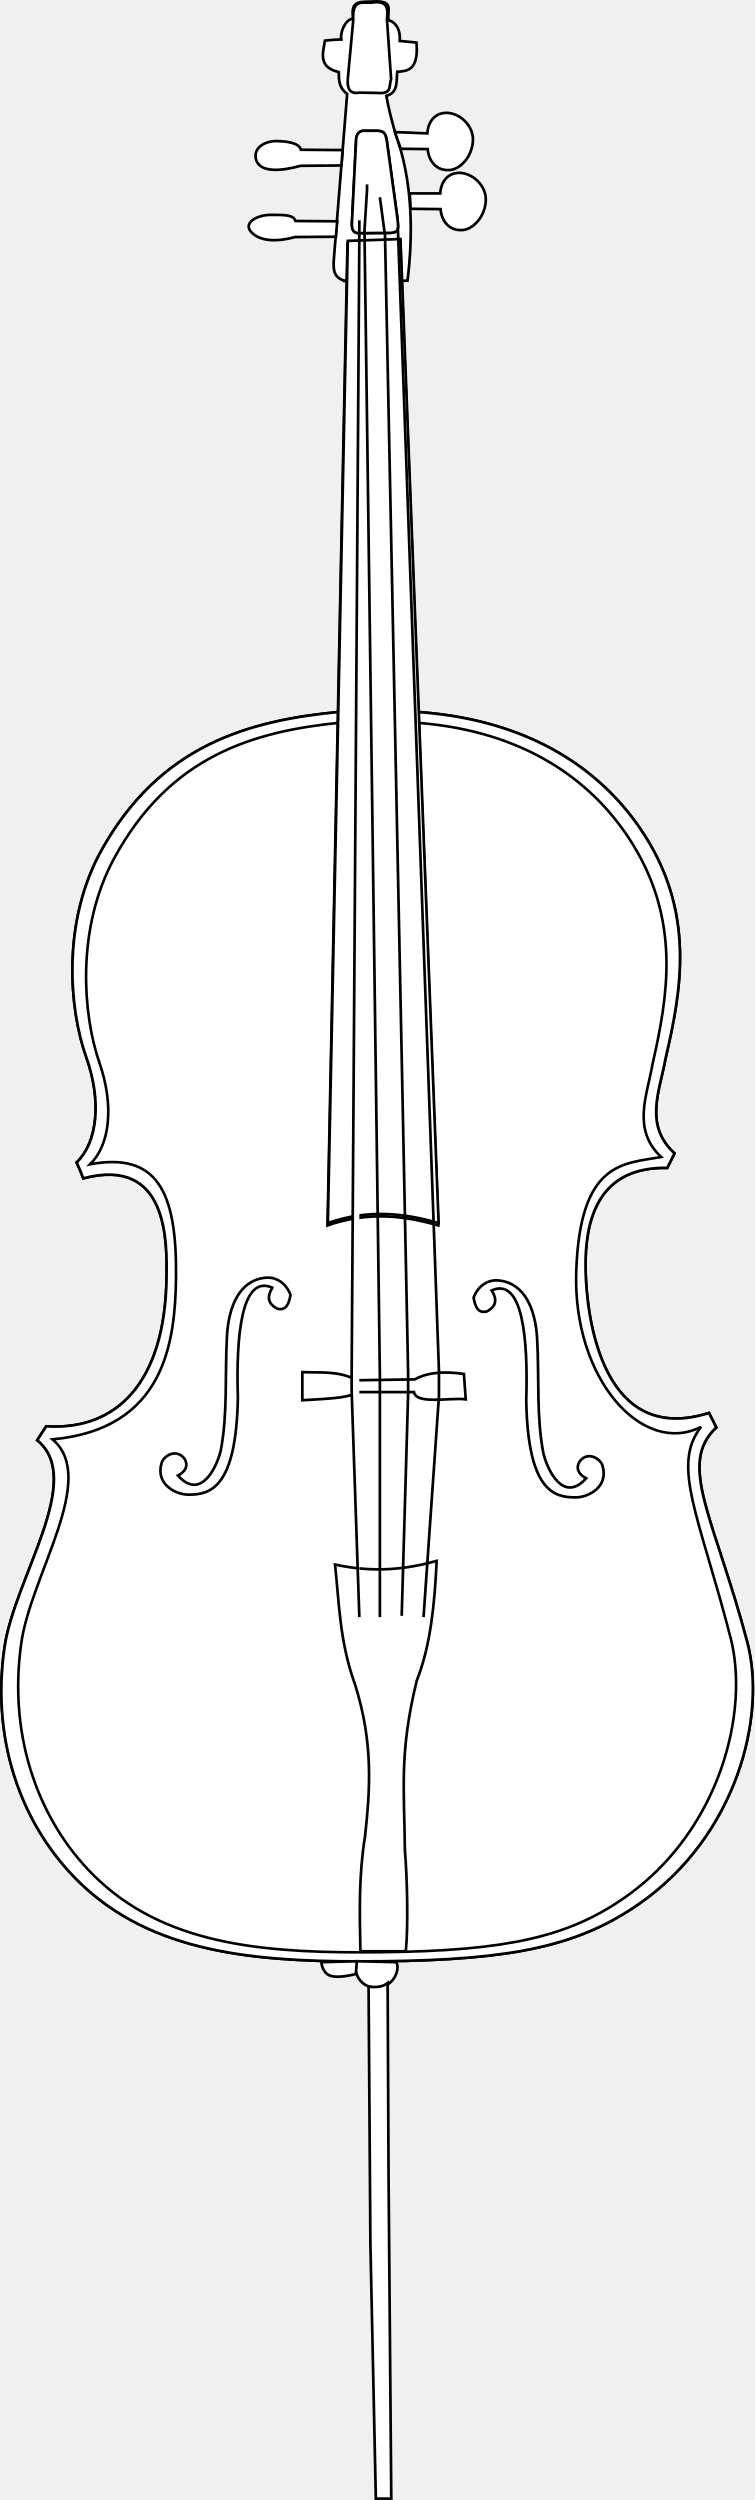
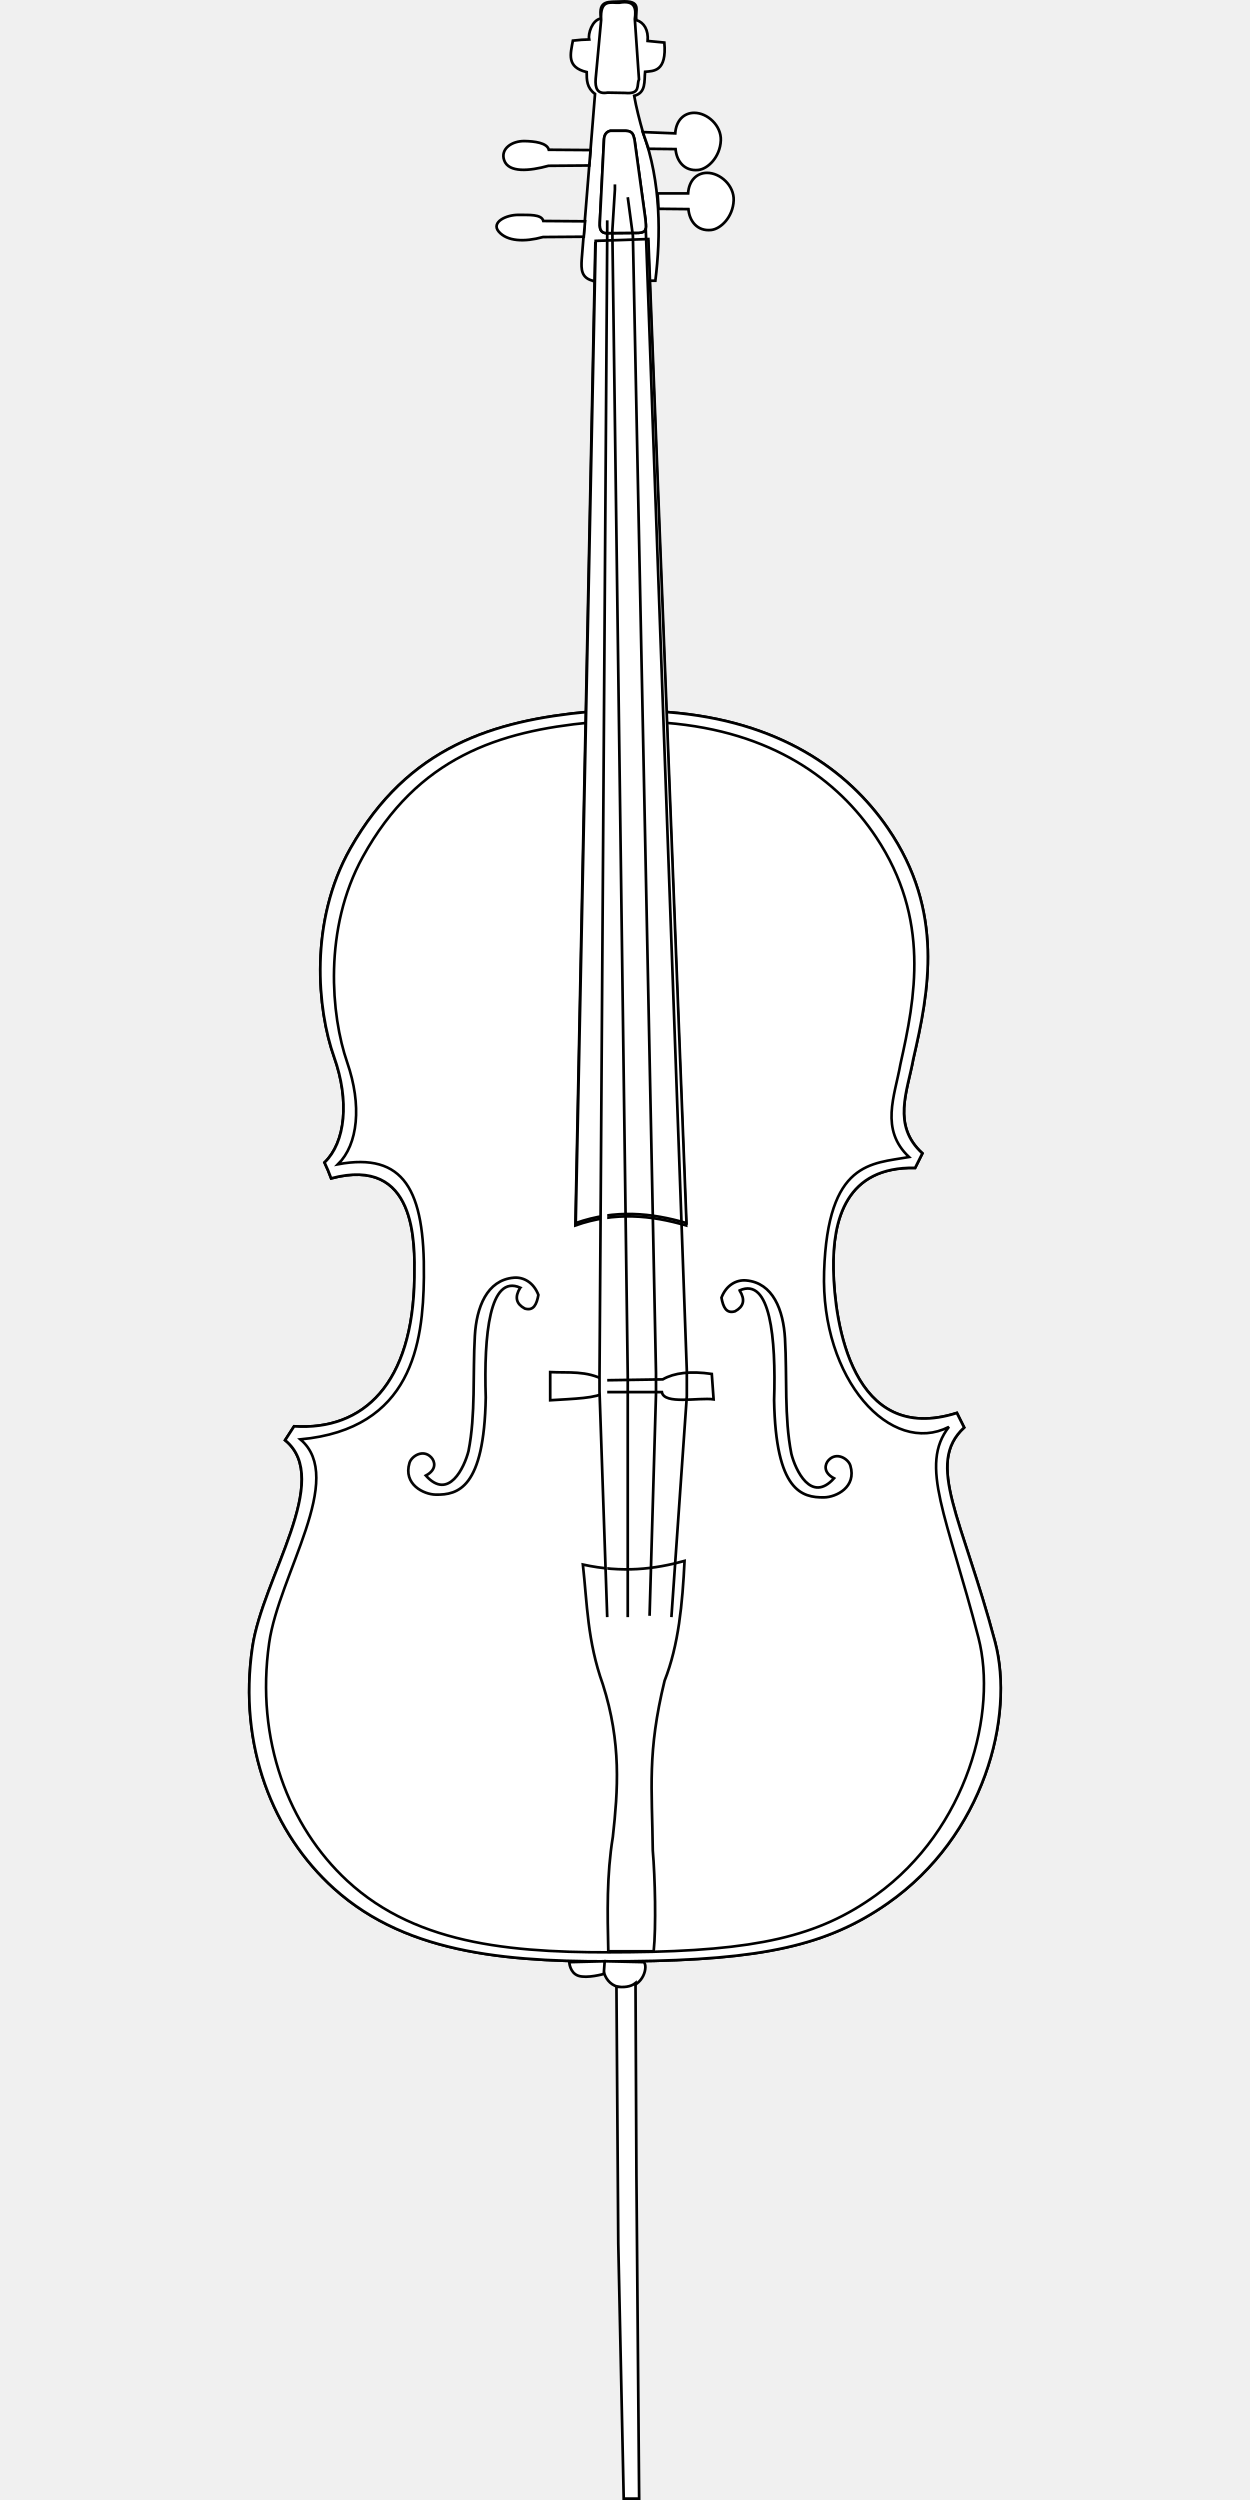
- <svg xmlns="http://www.w3.org/2000/svg" viewBox="0 0 278.471 922.999">
+ <svg xmlns="http://www.w3.org/2000/svg" viewBox="0 0 278.471 922.999" width="64px" height="128px">
  <g transform="translate(-227.55 -58.142)" stroke="#000">
    <path d="m353.48 320.92c-35.29 3.272-66.768 12.915-88.046 50.428-15.333 27.032-12.274 59.573-6.033 77.084 5.731 16.081 4.233 31.45-3.555 38.911 2.251 5.045 0.416 0.754 2.444 5.841 31.562-8.353 30.932 23.782 30.759 36.591-0.53 39.178-18.724 56.635-44.436 54.964l-3.311 5.125c17.83 14.545-8.286 50.601-12.065 76.414-5.319 36.333 7.563 68.816 30.163 89.149 27.648 24.874 66.323 27.274 109.26 26.812 48.803-0.526 72.855-5.791 95.182-21.449 35.485-24.886 46.913-68.799 39.547-96.522-12.118-45.613-25.883-65.689-11.395-79.095l-2.681-5.362c-38.717 12.275-45.205-33.432-45.58-52.953-0.356-18.558 4.729-38.038 30.163-37.536l2.681-5.362c-11.328-10.342-5.545-22.823-3.352-34.855 5.733-24.855 11.631-54.41-9.384-85.127-14.763-21.579-40.228-39.698-81.106-42.899l-29.256-0.156z" fill="#fff" fill-rule="evenodd" />
    <path d="m353.48 320.92c-35.29 3.272-66.768 12.915-88.046 50.428-15.333 27.032-12.274 59.573-6.033 77.084 5.731 16.081 4.233 31.45-3.555 38.911 2.251 5.045 0.416 0.754 2.444 5.841 31.562-8.353 30.932 23.782 30.759 36.591-0.53 39.178-18.724 56.635-44.436 54.964l-3.311 5.125c17.83 14.545-8.286 50.601-12.065 76.414-5.319 36.333 7.563 68.816 30.163 89.149 27.648 24.874 66.323 27.274 109.26 26.812 48.803-0.526 72.855-5.791 95.182-21.449 35.485-24.886 46.913-68.799 39.547-96.522-12.118-45.613-25.883-65.689-11.395-79.095l-2.681-5.362c-38.717 12.275-45.205-33.432-45.58-52.953-0.356-18.558 4.729-38.038 30.163-37.536l2.681-5.362c-11.328-10.342-5.545-22.823-3.352-34.855 5.733-24.855 11.631-54.41-9.384-85.127-14.763-21.579-40.228-39.698-81.106-42.899l-29.256-0.156z" fill="#fff" fill-rule="evenodd" />
    <path d="m354.08 324.87c-33.71 3.22-63.779 12.711-84.103 49.631-14.646 26.604-11.724 58.631-5.763 75.865 5.475 15.827 4.043 30.283-3.396 37.625 24.339-4.479 32.108 9.369 31.717 41.761-0.293 24.28-4.336 55.993-45.609 59.81 17.031 14.316-7.915 49.802-11.525 75.206-5.081 35.759 7.224 67.728 28.813 87.74 26.41 24.481 63.354 26.843 104.37 26.388 46.618-0.518 69.593-5.699 90.92-21.11 33.896-24.493 44.812-67.711 37.777-94.997-11.575-44.892-22.043-63.645-10.885-77.845-21.397 10.959-47.444-17.329-46.1-57.394 1.367-40.768 17.458-39.743 31.374-42.221-10.821-10.179-5.296-22.462-3.201-34.304 5.476-24.462 11.11-53.55-8.964-83.782-14.102-21.238-38.427-39.071-77.474-42.221l-27.946-0.153z" fill="#fff" fill-rule="evenodd" stroke-width=".97" />
    <path d="m355.26 161.88c-4.754-0.996-4.652-4.421-4.463-7.889l4.921-61.177c-3.1-2.271-3.058-5.171-3.081-8.057-7.594-1.825-5.95-6.77-5.095-11.612 3.659-0.37 2.857-0.308 6-0.428-0.466-2.016 1.074-7.292 4.427-7.748-1.262-7.054 2.931-6.021 7.228-6.28 8.195-0.494 5.175 3.36 5.806 6.873 2.832 0.876 4.474 3.669 4.147 7.702l6.162 0.592c0.957 10.761-3.949 10.508-7.11 10.783-0.369 3.449 0.453 7.731-4.029 8.887 0.764 4.24 1.922 8.874 3.318 13.745 6.675 18.169 6.515 38.234 4.503 54.507l-22.735 0.103z" fill="#fff" fill-rule="evenodd" />
    <path d="m357.97 65.557-2.014 21.684c-0.244 3.404 0.544 5.775 4.384 5.095l6.517 0.118c5.845 0.536 4.126-2.932 5.095-4.977l-1.54-22.277c0.558-3.914 0.19-7.123-5.806-6.043-3.142 0.117-7.098-1.529-6.636 6.399z" fill="#fff" fill-rule="evenodd" />
    <path d="m359.03 109.75-1.54 30.571c-0.204 3.292 1.021 3.725 2.37 3.91l11.968-0.118c3.407-0.217 2.679-2.09 2.488-5.095l-4.029-29.386c-0.461-1.369-0.34-3.029-3.199-3.199h-5.688c-1.665 0.406-2.28 1.652-2.37 3.318z" fill="#fff" fill-rule="evenodd" />
    <path d="m359.03 109.75-1.54 30.571c-0.204 3.292 1.021 3.725 2.37 3.91l11.968-0.118c3.407-0.217 2.679-2.09 2.488-5.095l-4.029-29.386c-0.461-1.369-0.34-3.029-3.199-3.199h-5.688c-1.665 0.406-2.28 1.652-2.37 3.318z" fill="#fff" fill-rule="evenodd" />
    <path d="m354.06 113.55-15.404-0.118c-0.668-2.616-5.394-3.124-8.887-3.199-4.771-0.103-9.079 2.88-7.583 7.11 1.65 4.664 9.396 3.942 16.352 2.014l15.049-0.118 0.474-5.688z" fill="#fff" fill-rule="evenodd" />
    <path d="m352.04 139.85-15.404-0.118c-0.668-2.616-5.512-2.176-9.005-2.251-4.771-0.103-10.378 2.75-7.465 6.162 3.072 3.598 9.396 3.942 16.352 2.014l15.049-0.118 0.474-5.688z" fill="#fff" fill-rule="evenodd" />
    <path d="m375.5 113.07 9.953 0.118c0.36 4.369 3.218 8.26 8.413 7.702 3.524-0.378 8.031-4.763 8.294-10.901 0.236-5.5-4.969-10.202-9.835-10.19-3.801 0.009-6.699 2.832-6.991 7.583l-11.968-0.474 2.133 6.162z" fill="#fff" fill-rule="evenodd" />
    <path d="m379.18 135.23 11.02 0.118c0.36 4.369 3.218 8.26 8.413 7.702 3.524-0.378 8.031-4.763 8.294-10.901 0.236-5.5-4.969-10.202-9.835-10.19-3.801 0.009-6.699 2.832-6.991 7.583h-11.257l0.355 5.688z" fill="#fff" fill-rule="evenodd" />
    <path d="m359.28 782.23c-1.553 1.553-0.217 9.942 7.373 9.719 7.269-0.213 8.684-8.25 7.038-9.384l-14.411-0.335z" fill="#fff" fill-rule="evenodd" />
    <path d="m363.63 791.62 0.67 94.847 2.011 94.176h5.697l-1.005-119.31-0.335-71.051c-1.835 1.468-4.313 1.651-7.038 1.341z" fill="#fff" fill-rule="evenodd" />
    <path d="m346.21 782.57s0.168 3.938 3.352 5.027 9.384-0.67 9.384-0.67l0.335-4.692-13.071 0.335z" fill="#fff" fill-rule="evenodd" />
    <path d="m359.28 567.74c-6.703-3.655-13.406-2.68-20.109-3.016v10.39c8.572-0.551 17.628-0.725 20.109-3.016h21.114c0.851 4.746 13.463 1.926 19.103 2.681l-0.67-9.384c-7.82-1.117-13.853-0.447-18.098 2.011l-21.449 0.335z" fill="#fff" fill-rule="evenodd" />
    <path d="m360.62 778.55h16.757c0.933-8.974 0.517-27.335-0.335-37.201-0.252-23.167-2.085-36.159 4.357-62.673 5.183-13.111 6.606-28.479 7.373-44.239-11.035 3.032-22.948 4.527-37.536 1.341 1.59 14.399 1.623 28.176 7.373 44.239 6.878 21.593 5.587 39.101 3.687 56.305-2.295 14.076-2 28.152-1.676 42.229z" fill="#fff" fill-rule="evenodd" opacity=".98" />
    <path d="m355.84 147.94-7.373 362.63c14.659-5.146 28.007-3.744 40.888 0l-14.076-363.3-19.439 0.67z" fill="#fff" fill-rule="evenodd" />
    <path d="m355.97 147.07-7.373 362.63c14.659-5.146 28.007-3.744 40.888 0l-14.076-363.3-19.439 0.67z" fill="#fff" fill-rule="evenodd" />
    <path d="m360.22 655.18-2.844-83.419v-5.688l2.844-420.89v-5.688 0.948" fill="#fff" fill-rule="evenodd" />
    <path d="m367.8 655.18v-89.106l-5.688-422.78 0.948-15.167v-1.896" fill="none" />
    <path d="m375.86 654.7 2.37-81.997v-7.583l-8.531-419.94-1.896-14.219" fill="none" />
    <path d="m383.92 655.18 5.688-81.523v-9.479l-15.167-421.83" fill="none" />
    <path d="m328.11 533.55c-11.327-5.003-13.468 17.416-12.736 40.553-0.591 33.607-10.293 35.978-18.433 35.861-4.484-0.064-12.104-3.787-9.719-11.73 0.749-2.496 5.027-5.238 8.043-2.011 1.32 1.412 2.188 4.469-2.011 6.703 8.447 9.383 14.251-3.068 15.752-9.049 2.677-13.556 1.532-28.204 2.346-42.564 0.588-10.373 4.367-20.618 14.411-21.449 3.549-0.294 7.289 1.733 9.049 6.368-0.624 3.429-1.747 6.026-5.027 5.027-3.173-1.735-3.86-4.187-1.676-7.708z" fill="#fff" fill-rule="evenodd" opacity=".98" />
    <path d="m409.1 534.56c11.327-5.003 13.468 17.416 12.736 40.553 0.591 33.607 10.293 35.978 18.433 35.861 4.484-0.064 12.104-3.787 9.719-11.73-0.749-2.496-5.027-5.238-8.043-2.011-1.32 1.412-2.188 4.469 2.011 6.703-8.447 9.383-14.251-3.068-15.752-9.049-2.677-13.556-1.532-28.204-2.346-42.564-0.588-10.373-4.367-20.618-14.411-21.449-3.549-0.294-7.289 1.733-9.049 6.368 0.624 3.429 1.747 6.026 5.027 5.027 3.173-1.735 3.86-4.187 1.676-7.708z" fill="#fff" fill-rule="evenodd" />
  </g>
</svg>
